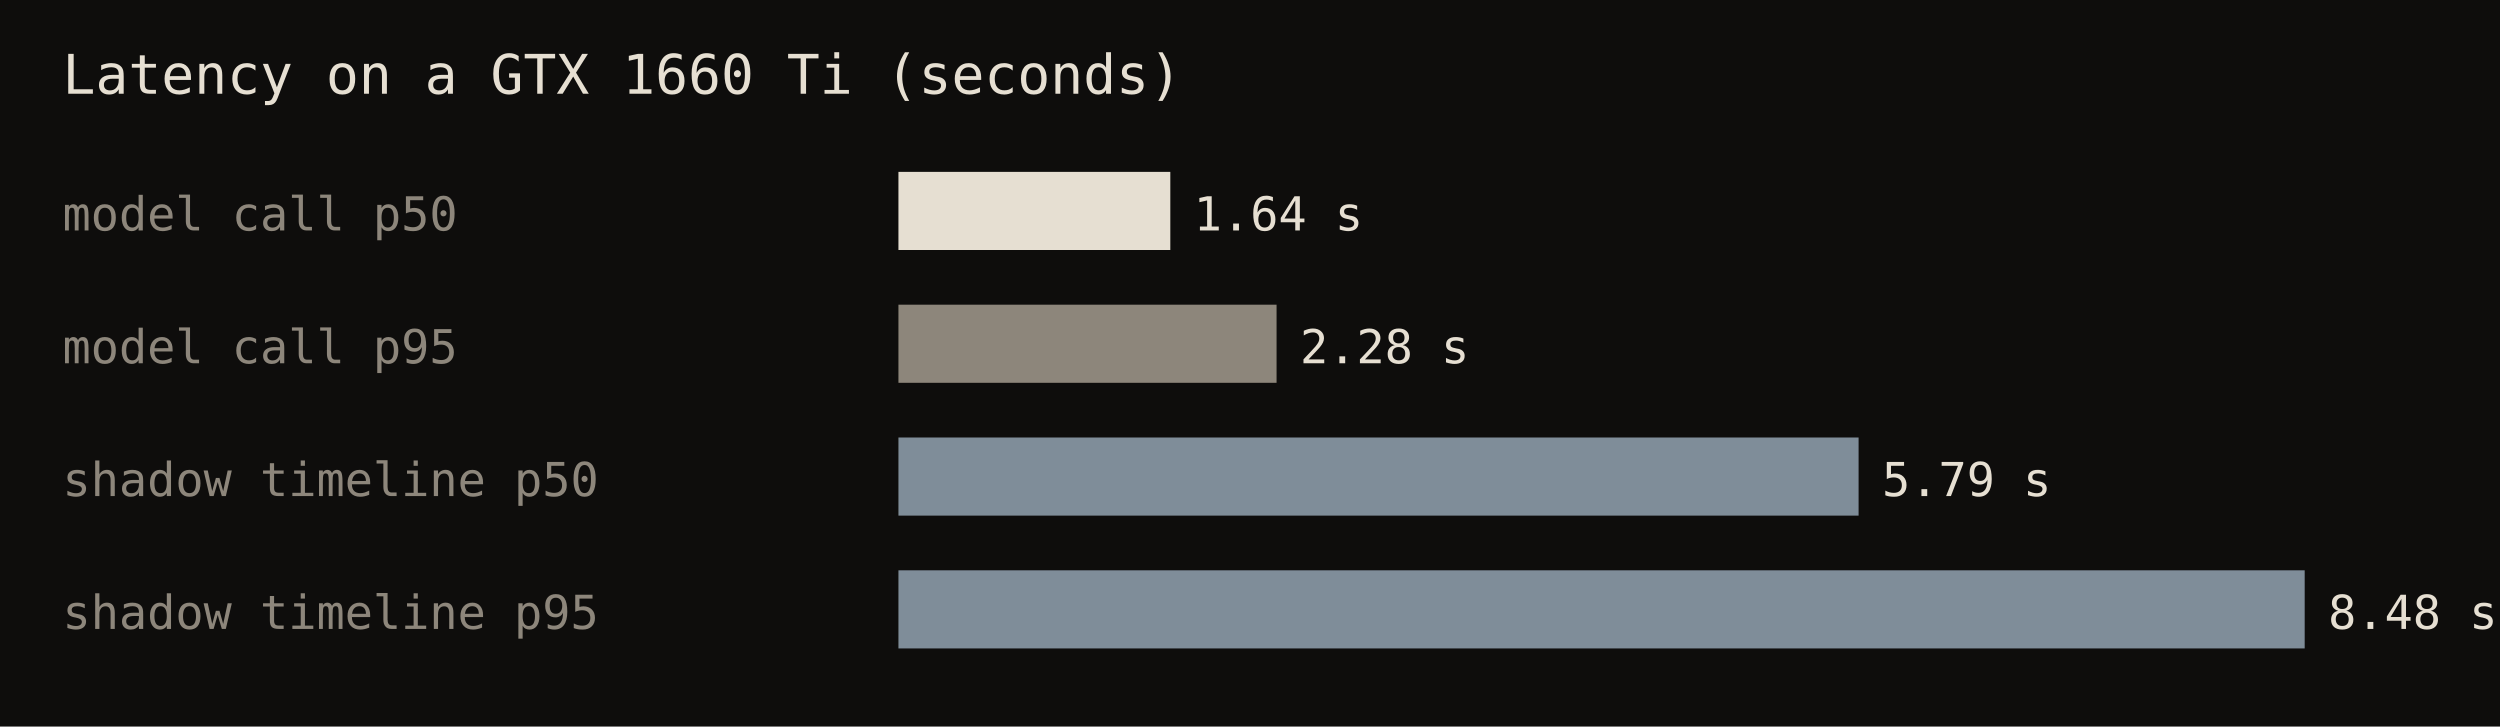
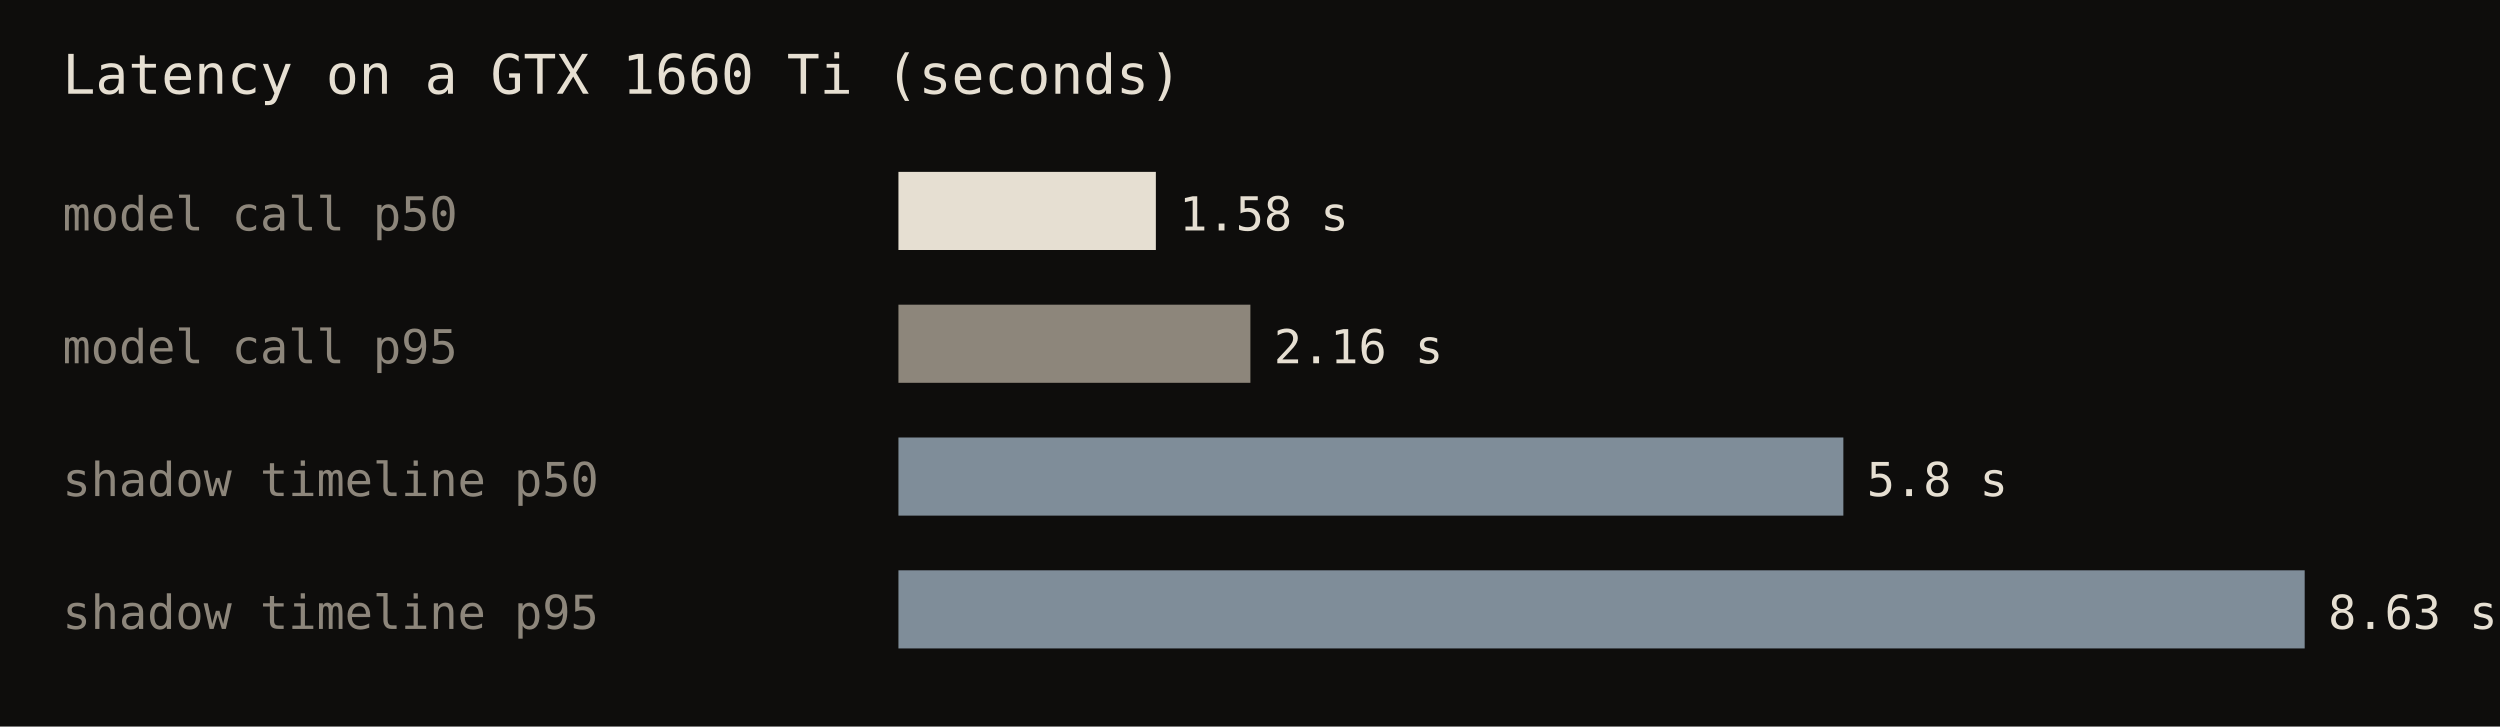
<svg xmlns="http://www.w3.org/2000/svg" width="640" height="186" font-family="ui-monospace, monospace" font-size="12">
  <rect width="100%" height="100%" fill="#0e0d0c" />
  <text x="16" y="24" fill="#e6dfd2" font-size="14">Latency on a GTX 1660 Ti (seconds)</text>
  <text x="16" y="59" fill="#8d867b">model call p50</text>
-   <rect x="230" y="44" width="69.6" height="20" fill="#e6dfd2" />
-   <text x="305.6" y="59" fill="#e6dfd2">1.64 s</text>
+   <rect x="230" y="44" width="65.9" height="20" fill="#e6dfd2" />
+   <text x="301.9" y="59" fill="#e6dfd2">1.58 s</text>
  <text x="16" y="93" fill="#8d867b">model call p95</text>
-   <rect x="230" y="78" width="96.8" height="20" fill="#8d867b" />
-   <text x="332.8" y="93" fill="#e6dfd2">2.28 s</text>
+   <rect x="230" y="78" width="90.1" height="20" fill="#8d867b" />
+   <text x="326.1" y="93" fill="#e6dfd2">2.16 s</text>
  <text x="16" y="127" fill="#8d867b">shadow timeline p50</text>
-   <rect x="230" y="112" width="245.8" height="20" fill="#7f8d99" />
-   <text x="481.8" y="127" fill="#e6dfd2">5.79 s</text>
+   <rect x="230" y="112" width="241.9" height="20" fill="#7f8d99" />
+   <text x="477.9" y="127" fill="#e6dfd2">5.8 s</text>
  <text x="16" y="161" fill="#8d867b">shadow timeline p95</text>
  <rect x="230" y="146" width="360.0" height="20" fill="#7f8d99" />
-   <text x="596.0" y="161" fill="#e6dfd2">8.48 s</text>
+   <text x="596.0" y="161" fill="#e6dfd2">8.63 s</text>
</svg>
